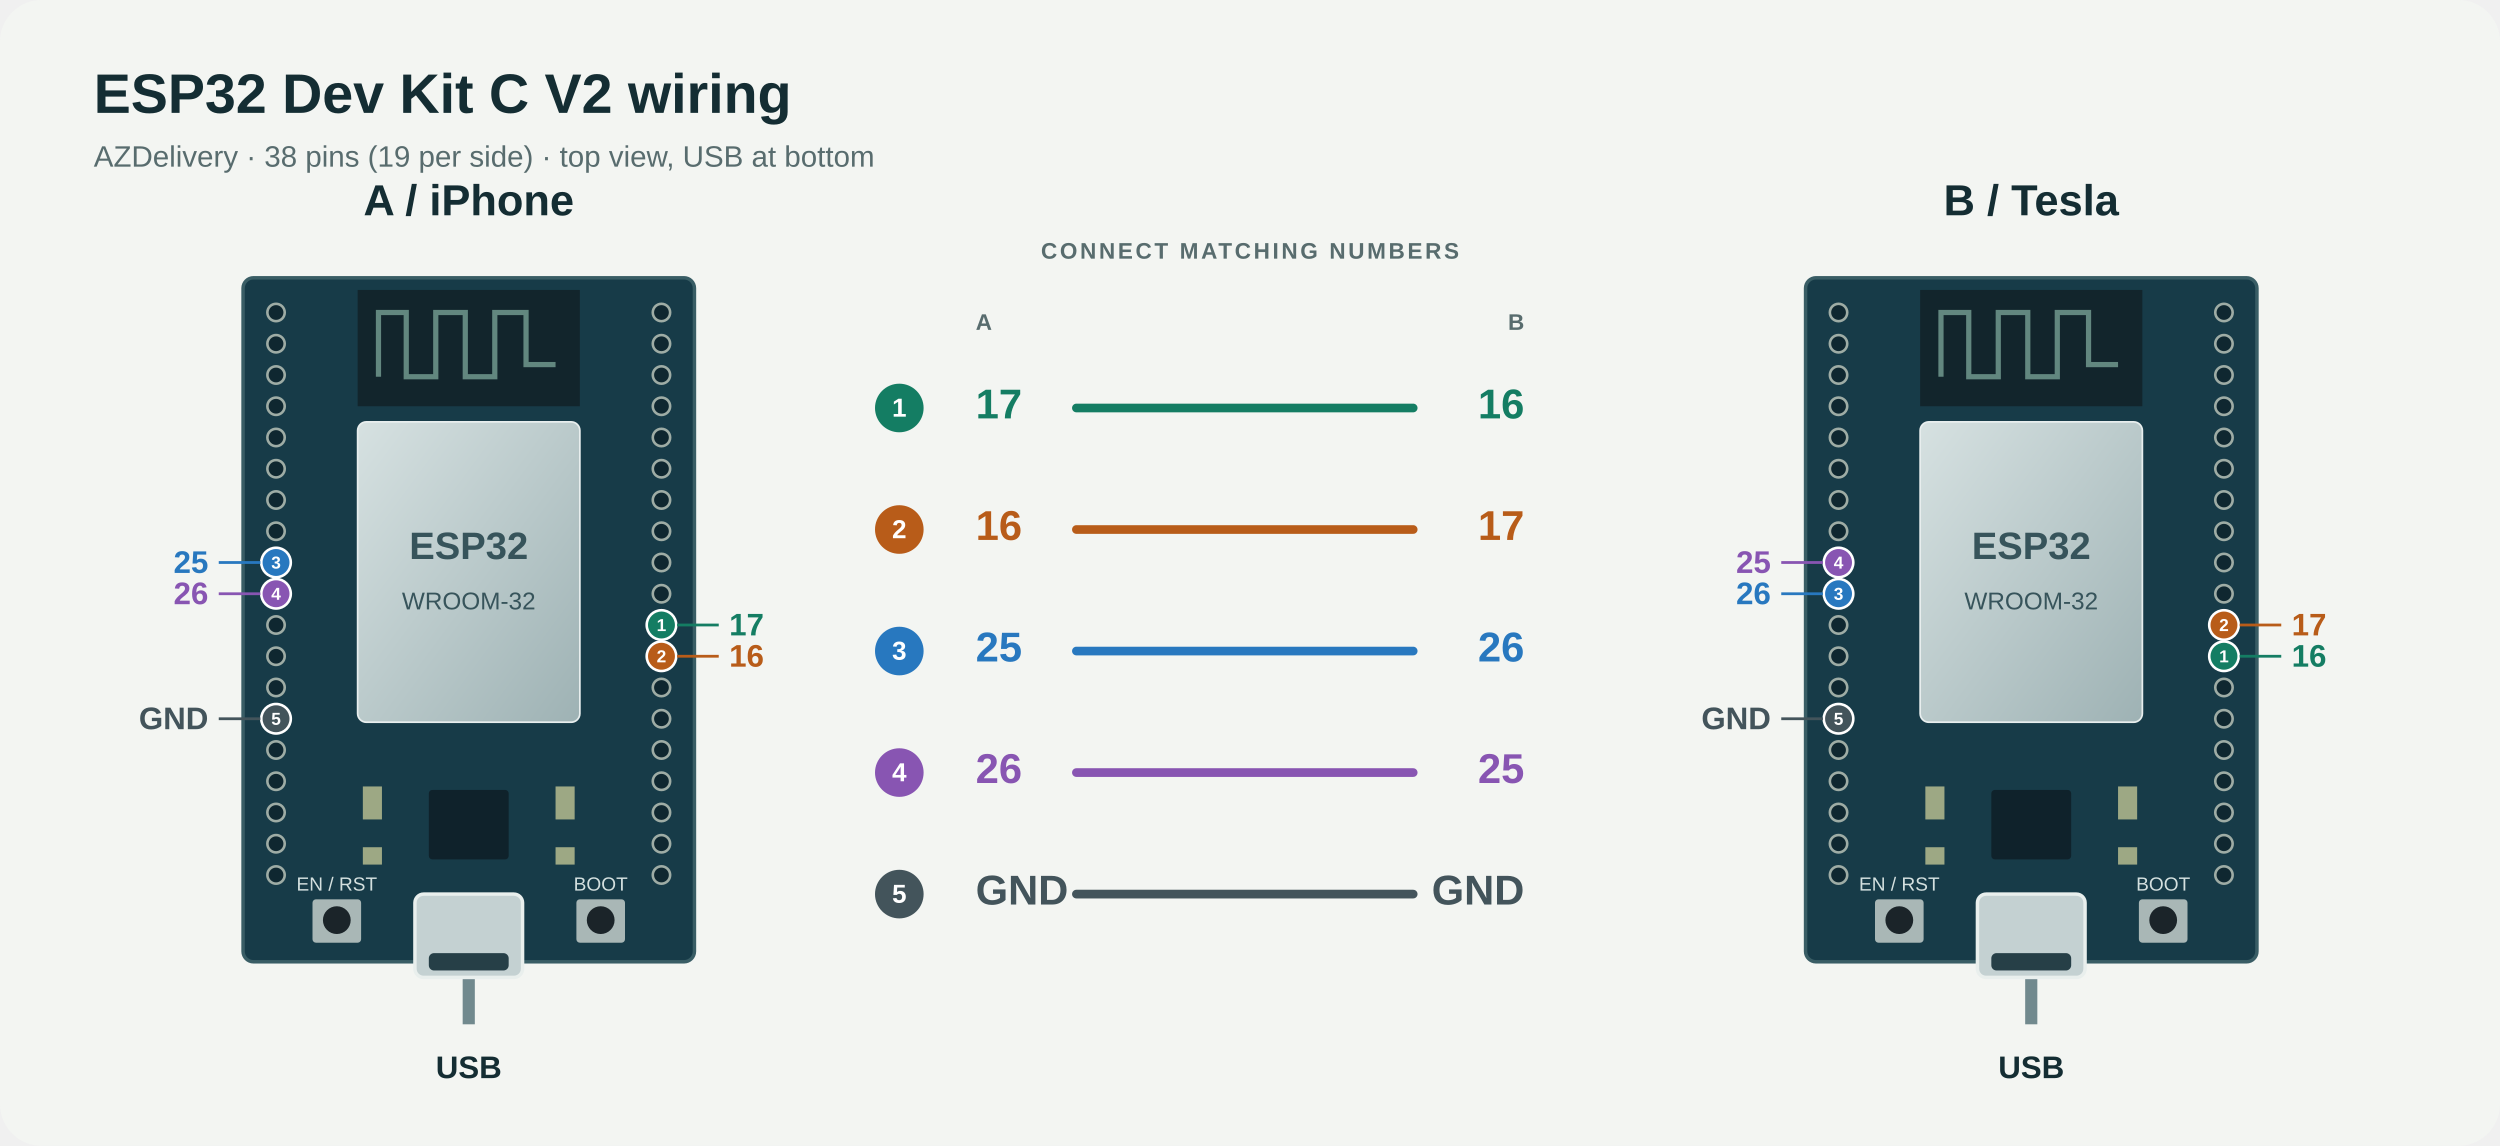
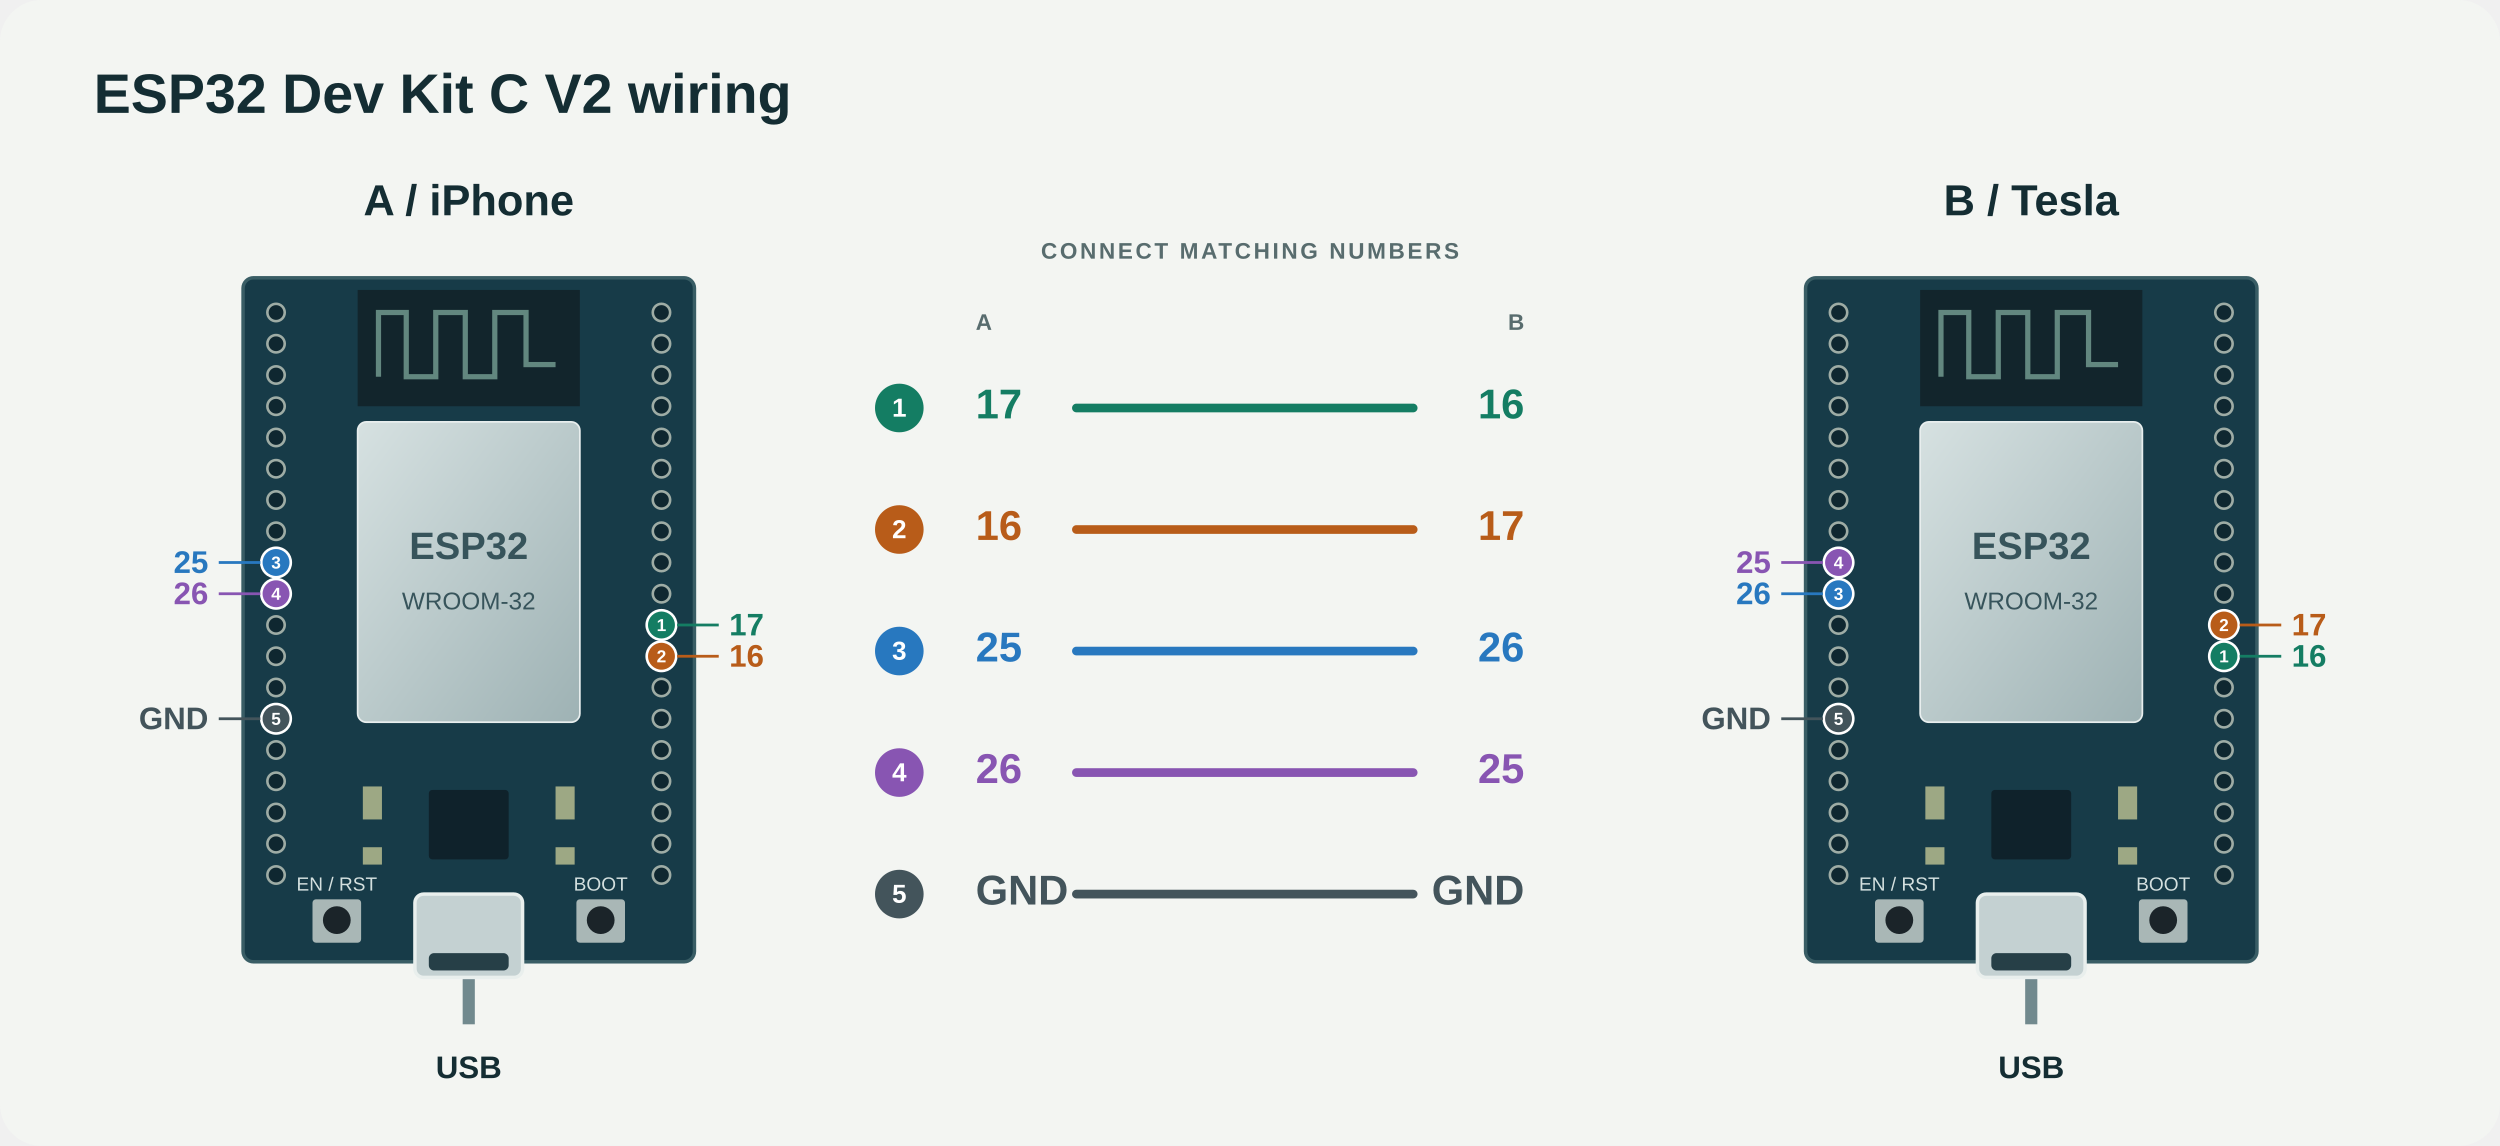
<svg xmlns="http://www.w3.org/2000/svg" width="1440" height="660" viewBox="0 0 1440 660" role="img" aria-labelledby="title desc">
  <defs>
    <linearGradient id="metal" x2="1" y2="1">
      <stop stop-color="#d6e1e1" />
      <stop offset="1" stop-color="#9eb2b4" />
    </linearGradient>
  </defs>
  <style>text{font-family:Arial,Helvetica,sans-serif;fill:#142d33} .muted{fill:#586c6e} .pintext{font-size:16px;font-weight:700} .mono{font-family:ui-monospace,Menlo,Consolas,monospace} .small{font-size:15px}</style>
  <rect width="1440" height="660" rx="24" fill="#f3f5f2" />
  <text x="54" y="65" font-size="32" font-weight="700">ESP32 Dev Kit C V2 wiring</text>
-   <text x="54" y="96" font-size="17" class="muted">AZDelivery · 38 pins (19 per side) · top view, USB at bottom</text>
  <g transform="translate(0 -100)">
    <text x="270" y="224" font-size="25" text-anchor="middle" font-weight="700" style="fill:#142d33">A  /  iPhone</text>
    <rect x="140" y="260" width="260" height="394" rx="6" fill="#173b48" stroke="#395d65" stroke-width="2" />
    <rect x="206" y="267" width="128" height="67" fill="#12252c" />
    <path d="M218 317v-37h16v37h17v-37h17v37h17v-37h18v30h17" fill="none" stroke="#62877f" stroke-width="3" />
    <rect x="206" y="343" width="128" height="173" rx="5" fill="url(#metal)" stroke="#e8eeee" />
    <text x="270" y="422" font-size="22" text-anchor="middle" font-weight="700" style="fill:#37545b">ESP32</text>
    <text x="270" y="451" font-size="14" text-anchor="middle" font-weight="400" style="fill:#37545b">WROOM-32</text>
    <rect x="247" y="555" width="46" height="40" rx="2" fill="#0f222b" />
    <rect x="209" y="553" width="11" height="19" fill="#9da884" />
    <rect x="209" y="588" width="11" height="10" fill="#9da884" />
    <rect x="320" y="553" width="11" height="19" fill="#9da884" />
    <rect x="320" y="588" width="11" height="10" fill="#9da884" />
    <rect x="180" y="618" width="28" height="25" rx="2" fill="#a9b7b6" />
    <circle cx="194" cy="630" r="8" fill="#1b2429" />
    <text x="194" y="613" font-size="11" text-anchor="middle" font-weight="400" style="fill:#d4e0df">EN / RST</text>
    <rect x="332" y="618" width="28" height="25" rx="2" fill="#a9b7b6" />
    <circle cx="346" cy="630" r="8" fill="#1b2429" />
    <text x="346" y="613" font-size="11" text-anchor="middle" font-weight="400" style="fill:#d4e0df">BOOT</text>
    <rect x="239" y="615" width="62" height="48" rx="5" fill="#c4d1d2" stroke="#e9efed" stroke-width="2" />
    <rect x="247" y="649" width="46" height="10" rx="3" fill="#263f47" />
    <circle cx="159" cy="280" r="5" fill="#0f2730" stroke="#9eaca5" stroke-width="1.5" />
    <circle cx="159" cy="298" r="5" fill="#0f2730" stroke="#9eaca5" stroke-width="1.5" />
    <circle cx="159" cy="316" r="5" fill="#0f2730" stroke="#9eaca5" stroke-width="1.5" />
    <circle cx="159" cy="334" r="5" fill="#0f2730" stroke="#9eaca5" stroke-width="1.5" />
    <circle cx="159" cy="352" r="5" fill="#0f2730" stroke="#9eaca5" stroke-width="1.5" />
    <circle cx="159" cy="370" r="5" fill="#0f2730" stroke="#9eaca5" stroke-width="1.5" />
    <circle cx="159" cy="388" r="5" fill="#0f2730" stroke="#9eaca5" stroke-width="1.5" />
    <circle cx="159" cy="406" r="5" fill="#0f2730" stroke="#9eaca5" stroke-width="1.5" />
    <circle cx="159" cy="424" r="5" fill="#0f2730" stroke="#9eaca5" stroke-width="1.5" />
    <circle cx="159" cy="442" r="5" fill="#0f2730" stroke="#9eaca5" stroke-width="1.5" />
    <circle cx="159" cy="460" r="5" fill="#0f2730" stroke="#9eaca5" stroke-width="1.5" />
    <circle cx="159" cy="478" r="5" fill="#0f2730" stroke="#9eaca5" stroke-width="1.5" />
    <circle cx="159" cy="496" r="5" fill="#0f2730" stroke="#9eaca5" stroke-width="1.5" />
    <circle cx="159" cy="514" r="5" fill="#0f2730" stroke="#9eaca5" stroke-width="1.5" />
    <circle cx="159" cy="532" r="5" fill="#0f2730" stroke="#9eaca5" stroke-width="1.5" />
    <circle cx="159" cy="550" r="5" fill="#0f2730" stroke="#9eaca5" stroke-width="1.5" />
    <circle cx="159" cy="568" r="5" fill="#0f2730" stroke="#9eaca5" stroke-width="1.5" />
    <circle cx="159" cy="586" r="5" fill="#0f2730" stroke="#9eaca5" stroke-width="1.5" />
    <circle cx="159" cy="604" r="5" fill="#0f2730" stroke="#9eaca5" stroke-width="1.5" />
    <circle cx="381" cy="280" r="5" fill="#0f2730" stroke="#9eaca5" stroke-width="1.5" />
    <circle cx="381" cy="298" r="5" fill="#0f2730" stroke="#9eaca5" stroke-width="1.5" />
    <circle cx="381" cy="316" r="5" fill="#0f2730" stroke="#9eaca5" stroke-width="1.5" />
    <circle cx="381" cy="334" r="5" fill="#0f2730" stroke="#9eaca5" stroke-width="1.5" />
    <circle cx="381" cy="352" r="5" fill="#0f2730" stroke="#9eaca5" stroke-width="1.5" />
    <circle cx="381" cy="370" r="5" fill="#0f2730" stroke="#9eaca5" stroke-width="1.5" />
    <circle cx="381" cy="388" r="5" fill="#0f2730" stroke="#9eaca5" stroke-width="1.5" />
    <circle cx="381" cy="406" r="5" fill="#0f2730" stroke="#9eaca5" stroke-width="1.5" />
    <circle cx="381" cy="424" r="5" fill="#0f2730" stroke="#9eaca5" stroke-width="1.5" />
    <circle cx="381" cy="442" r="5" fill="#0f2730" stroke="#9eaca5" stroke-width="1.5" />
    <circle cx="381" cy="460" r="5" fill="#0f2730" stroke="#9eaca5" stroke-width="1.5" />
    <circle cx="381" cy="478" r="5" fill="#0f2730" stroke="#9eaca5" stroke-width="1.5" />
    <circle cx="381" cy="496" r="5" fill="#0f2730" stroke="#9eaca5" stroke-width="1.5" />
    <circle cx="381" cy="514" r="5" fill="#0f2730" stroke="#9eaca5" stroke-width="1.5" />
    <circle cx="381" cy="532" r="5" fill="#0f2730" stroke="#9eaca5" stroke-width="1.5" />
    <circle cx="381" cy="550" r="5" fill="#0f2730" stroke="#9eaca5" stroke-width="1.5" />
    <circle cx="381" cy="568" r="5" fill="#0f2730" stroke="#9eaca5" stroke-width="1.5" />
    <circle cx="381" cy="586" r="5" fill="#0f2730" stroke="#9eaca5" stroke-width="1.5" />
    <circle cx="381" cy="604" r="5" fill="#0f2730" stroke="#9eaca5" stroke-width="1.5" />
    <circle cx="159" cy="424" r="8.5" fill="#2878bf" stroke="#fff" stroke-width="1.5" />
    <text x="159" y="427.5" font-size="10" text-anchor="middle" font-weight="700" style="fill:white">3</text>
    <path d="M150 424H126" fill="none" stroke="#2878bf" stroke-width="1.6" />
    <text x="120" y="430" font-size="18" text-anchor="end" font-weight="700" style="fill:#2878bf">25</text>
    <circle cx="159" cy="442" r="8.5" fill="#8855b2" stroke="#fff" stroke-width="1.5" />
    <text x="159" y="445.5" font-size="10" text-anchor="middle" font-weight="700" style="fill:white">4</text>
    <path d="M150 442H126" fill="none" stroke="#8855b2" stroke-width="1.6" />
    <text x="120" y="448" font-size="18" text-anchor="end" font-weight="700" style="fill:#8855b2">26</text>
    <circle cx="159" cy="514" r="8.5" fill="#43545b" stroke="#fff" stroke-width="1.5" />
    <text x="159" y="517.5" font-size="10" text-anchor="middle" font-weight="700" style="fill:white">5</text>
    <path d="M150 514H126" fill="none" stroke="#43545b" stroke-width="1.6" />
    <text x="120" y="520" font-size="18" text-anchor="end" font-weight="700" style="fill:#43545b">GND</text>
    <circle cx="381" cy="460" r="8.5" fill="#147d63" stroke="#fff" stroke-width="1.5" />
    <text x="381" y="463.5" font-size="10" text-anchor="middle" font-weight="700" style="fill:white">1</text>
    <path d="M390 460H414" fill="none" stroke="#147d63" stroke-width="1.6" />
    <text x="420" y="466" font-size="18" text-anchor="start" font-weight="700" style="fill:#147d63">17</text>
    <circle cx="381" cy="478" r="8.5" fill="#b85c19" stroke="#fff" stroke-width="1.5" />
    <text x="381" y="481.5" font-size="10" text-anchor="middle" font-weight="700" style="fill:white">2</text>
    <path d="M390 478H414" fill="none" stroke="#b85c19" stroke-width="1.6" />
    <text x="420" y="484" font-size="18" text-anchor="start" font-weight="700" style="fill:#b85c19">16</text>
    <path d="M270 664v26" stroke="#71898e" stroke-width="7" />
    <text x="270" y="721" font-size="18" text-anchor="middle" font-weight="700" style="fill:#142d33">USB</text>
    <text x="1170" y="224" font-size="25" text-anchor="middle" font-weight="700" style="fill:#142d33">B  /  Tesla</text>
    <rect x="1040" y="260" width="260" height="394" rx="6" fill="#173b48" stroke="#395d65" stroke-width="2" />
    <rect x="1106" y="267" width="128" height="67" fill="#12252c" />
    <path d="M1118 317v-37h16v37h17v-37h17v37h17v-37h18v30h17" fill="none" stroke="#62877f" stroke-width="3" />
    <rect x="1106" y="343" width="128" height="173" rx="5" fill="url(#metal)" stroke="#e8eeee" />
    <text x="1170" y="422" font-size="22" text-anchor="middle" font-weight="700" style="fill:#37545b">ESP32</text>
    <text x="1170" y="451" font-size="14" text-anchor="middle" font-weight="400" style="fill:#37545b">WROOM-32</text>
    <rect x="1147" y="555" width="46" height="40" rx="2" fill="#0f222b" />
    <rect x="1109" y="553" width="11" height="19" fill="#9da884" />
    <rect x="1109" y="588" width="11" height="10" fill="#9da884" />
    <rect x="1220" y="553" width="11" height="19" fill="#9da884" />
    <rect x="1220" y="588" width="11" height="10" fill="#9da884" />
    <rect x="1080" y="618" width="28" height="25" rx="2" fill="#a9b7b6" />
    <circle cx="1094" cy="630" r="8" fill="#1b2429" />
    <text x="1094" y="613" font-size="11" text-anchor="middle" font-weight="400" style="fill:#d4e0df">EN / RST</text>
    <rect x="1232" y="618" width="28" height="25" rx="2" fill="#a9b7b6" />
    <circle cx="1246" cy="630" r="8" fill="#1b2429" />
    <text x="1246" y="613" font-size="11" text-anchor="middle" font-weight="400" style="fill:#d4e0df">BOOT</text>
    <rect x="1139" y="615" width="62" height="48" rx="5" fill="#c4d1d2" stroke="#e9efed" stroke-width="2" />
    <rect x="1147" y="649" width="46" height="10" rx="3" fill="#263f47" />
    <circle cx="1059" cy="280" r="5" fill="#0f2730" stroke="#9eaca5" stroke-width="1.5" />
    <circle cx="1059" cy="298" r="5" fill="#0f2730" stroke="#9eaca5" stroke-width="1.5" />
    <circle cx="1059" cy="316" r="5" fill="#0f2730" stroke="#9eaca5" stroke-width="1.5" />
    <circle cx="1059" cy="334" r="5" fill="#0f2730" stroke="#9eaca5" stroke-width="1.5" />
    <circle cx="1059" cy="352" r="5" fill="#0f2730" stroke="#9eaca5" stroke-width="1.5" />
    <circle cx="1059" cy="370" r="5" fill="#0f2730" stroke="#9eaca5" stroke-width="1.5" />
    <circle cx="1059" cy="388" r="5" fill="#0f2730" stroke="#9eaca5" stroke-width="1.5" />
    <circle cx="1059" cy="406" r="5" fill="#0f2730" stroke="#9eaca5" stroke-width="1.5" />
    <circle cx="1059" cy="424" r="5" fill="#0f2730" stroke="#9eaca5" stroke-width="1.5" />
    <circle cx="1059" cy="442" r="5" fill="#0f2730" stroke="#9eaca5" stroke-width="1.5" />
    <circle cx="1059" cy="460" r="5" fill="#0f2730" stroke="#9eaca5" stroke-width="1.5" />
    <circle cx="1059" cy="478" r="5" fill="#0f2730" stroke="#9eaca5" stroke-width="1.5" />
    <circle cx="1059" cy="496" r="5" fill="#0f2730" stroke="#9eaca5" stroke-width="1.5" />
    <circle cx="1059" cy="514" r="5" fill="#0f2730" stroke="#9eaca5" stroke-width="1.5" />
    <circle cx="1059" cy="532" r="5" fill="#0f2730" stroke="#9eaca5" stroke-width="1.5" />
    <circle cx="1059" cy="550" r="5" fill="#0f2730" stroke="#9eaca5" stroke-width="1.5" />
    <circle cx="1059" cy="568" r="5" fill="#0f2730" stroke="#9eaca5" stroke-width="1.5" />
    <circle cx="1059" cy="586" r="5" fill="#0f2730" stroke="#9eaca5" stroke-width="1.5" />
    <circle cx="1059" cy="604" r="5" fill="#0f2730" stroke="#9eaca5" stroke-width="1.5" />
    <circle cx="1281" cy="280" r="5" fill="#0f2730" stroke="#9eaca5" stroke-width="1.5" />
    <circle cx="1281" cy="298" r="5" fill="#0f2730" stroke="#9eaca5" stroke-width="1.5" />
    <circle cx="1281" cy="316" r="5" fill="#0f2730" stroke="#9eaca5" stroke-width="1.5" />
    <circle cx="1281" cy="334" r="5" fill="#0f2730" stroke="#9eaca5" stroke-width="1.5" />
    <circle cx="1281" cy="352" r="5" fill="#0f2730" stroke="#9eaca5" stroke-width="1.5" />
    <circle cx="1281" cy="370" r="5" fill="#0f2730" stroke="#9eaca5" stroke-width="1.5" />
    <circle cx="1281" cy="388" r="5" fill="#0f2730" stroke="#9eaca5" stroke-width="1.5" />
    <circle cx="1281" cy="406" r="5" fill="#0f2730" stroke="#9eaca5" stroke-width="1.5" />
    <circle cx="1281" cy="424" r="5" fill="#0f2730" stroke="#9eaca5" stroke-width="1.5" />
    <circle cx="1281" cy="442" r="5" fill="#0f2730" stroke="#9eaca5" stroke-width="1.5" />
    <circle cx="1281" cy="460" r="5" fill="#0f2730" stroke="#9eaca5" stroke-width="1.5" />
    <circle cx="1281" cy="478" r="5" fill="#0f2730" stroke="#9eaca5" stroke-width="1.5" />
    <circle cx="1281" cy="496" r="5" fill="#0f2730" stroke="#9eaca5" stroke-width="1.5" />
    <circle cx="1281" cy="514" r="5" fill="#0f2730" stroke="#9eaca5" stroke-width="1.5" />
    <circle cx="1281" cy="532" r="5" fill="#0f2730" stroke="#9eaca5" stroke-width="1.5" />
    <circle cx="1281" cy="550" r="5" fill="#0f2730" stroke="#9eaca5" stroke-width="1.5" />
    <circle cx="1281" cy="568" r="5" fill="#0f2730" stroke="#9eaca5" stroke-width="1.5" />
    <circle cx="1281" cy="586" r="5" fill="#0f2730" stroke="#9eaca5" stroke-width="1.5" />
    <circle cx="1281" cy="604" r="5" fill="#0f2730" stroke="#9eaca5" stroke-width="1.5" />
    <circle cx="1059" cy="424" r="8.5" fill="#8855b2" stroke="#fff" stroke-width="1.5" />
    <text x="1059" y="427.5" font-size="10" text-anchor="middle" font-weight="700" style="fill:white">4</text>
    <path d="M1050 424H1026" fill="none" stroke="#8855b2" stroke-width="1.6" />
    <text x="1020" y="430" font-size="18" text-anchor="end" font-weight="700" style="fill:#8855b2">25</text>
    <circle cx="1059" cy="442" r="8.5" fill="#2878bf" stroke="#fff" stroke-width="1.5" />
    <text x="1059" y="445.5" font-size="10" text-anchor="middle" font-weight="700" style="fill:white">3</text>
    <path d="M1050 442H1026" fill="none" stroke="#2878bf" stroke-width="1.6" />
    <text x="1020" y="448" font-size="18" text-anchor="end" font-weight="700" style="fill:#2878bf">26</text>
    <circle cx="1059" cy="514" r="8.5" fill="#43545b" stroke="#fff" stroke-width="1.5" />
    <text x="1059" y="517.5" font-size="10" text-anchor="middle" font-weight="700" style="fill:white">5</text>
    <path d="M1050 514H1026" fill="none" stroke="#43545b" stroke-width="1.6" />
    <text x="1020" y="520" font-size="18" text-anchor="end" font-weight="700" style="fill:#43545b">GND</text>
    <circle cx="1281" cy="460" r="8.5" fill="#b85c19" stroke="#fff" stroke-width="1.5" />
    <text x="1281" y="463.5" font-size="10" text-anchor="middle" font-weight="700" style="fill:white">2</text>
    <path d="M1290 460H1314" fill="none" stroke="#b85c19" stroke-width="1.6" />
    <text x="1320" y="466" font-size="18" text-anchor="start" font-weight="700" style="fill:#b85c19">17</text>
    <circle cx="1281" cy="478" r="8.5" fill="#147d63" stroke="#fff" stroke-width="1.5" />
    <text x="1281" y="481.5" font-size="10" text-anchor="middle" font-weight="700" style="fill:white">1</text>
    <path d="M1290 478H1314" fill="none" stroke="#147d63" stroke-width="1.6" />
    <text x="1320" y="484" font-size="18" text-anchor="start" font-weight="700" style="fill:#147d63">16</text>
    <path d="M1170 664v26" stroke="#71898e" stroke-width="7" />
    <text x="1170" y="721" font-size="18" text-anchor="middle" font-weight="700" style="fill:#142d33">USB</text>
    <text x="720" y="249" font-size="13" font-weight="700" letter-spacing="1.5" text-anchor="middle" class="muted">CONNECT MATCHING NUMBERS</text>
    <text x="562" y="290" font-size="13" font-weight="700" class="muted">A</text>
    <text x="878" y="290" font-size="13" font-weight="700" text-anchor="end" class="muted">B</text>
    <circle cx="518" cy="335" r="14" fill="#147d63" />
    <text x="518" y="340" font-size="15" font-weight="700" text-anchor="middle" style="fill:white">1</text>
    <text x="562" y="341" font-size="24" font-weight="700" style="fill:#147d63">17</text>
    <text x="878" y="341" font-size="24" font-weight="700" text-anchor="end" style="fill:#147d63">16</text>
    <path d="M620 335H814" stroke="#147d63" stroke-width="5" stroke-linecap="round" />
    <circle cx="518" cy="405" r="14" fill="#b85c19" />
    <text x="518" y="410" font-size="15" font-weight="700" text-anchor="middle" style="fill:white">2</text>
    <text x="562" y="411" font-size="24" font-weight="700" style="fill:#b85c19">16</text>
    <text x="878" y="411" font-size="24" font-weight="700" text-anchor="end" style="fill:#b85c19">17</text>
    <path d="M620 405H814" stroke="#b85c19" stroke-width="5" stroke-linecap="round" />
    <circle cx="518" cy="475" r="14" fill="#2878bf" />
    <text x="518" y="480" font-size="15" font-weight="700" text-anchor="middle" style="fill:white">3</text>
    <text x="562" y="481" font-size="24" font-weight="700" style="fill:#2878bf">25</text>
    <text x="878" y="481" font-size="24" font-weight="700" text-anchor="end" style="fill:#2878bf">26</text>
    <path d="M620 475H814" stroke="#2878bf" stroke-width="5" stroke-linecap="round" />
    <circle cx="518" cy="545" r="14" fill="#8855b2" />
    <text x="518" y="550" font-size="15" font-weight="700" text-anchor="middle" style="fill:white">4</text>
    <text x="562" y="551" font-size="24" font-weight="700" style="fill:#8855b2">26</text>
    <text x="878" y="551" font-size="24" font-weight="700" text-anchor="end" style="fill:#8855b2">25</text>
    <path d="M620 545H814" stroke="#8855b2" stroke-width="5" stroke-linecap="round" />
    <circle cx="518" cy="615" r="14" fill="#43545b" />
    <text x="518" y="620" font-size="15" font-weight="700" text-anchor="middle" style="fill:white">5</text>
    <text x="562" y="621" font-size="24" font-weight="700" style="fill:#43545b">GND</text>
    <text x="878" y="621" font-size="24" font-weight="700" text-anchor="end" style="fill:#43545b">GND</text>
    <path d="M620 615H814" stroke="#43545b" stroke-width="5" stroke-linecap="round" />
  </g>
</svg>
